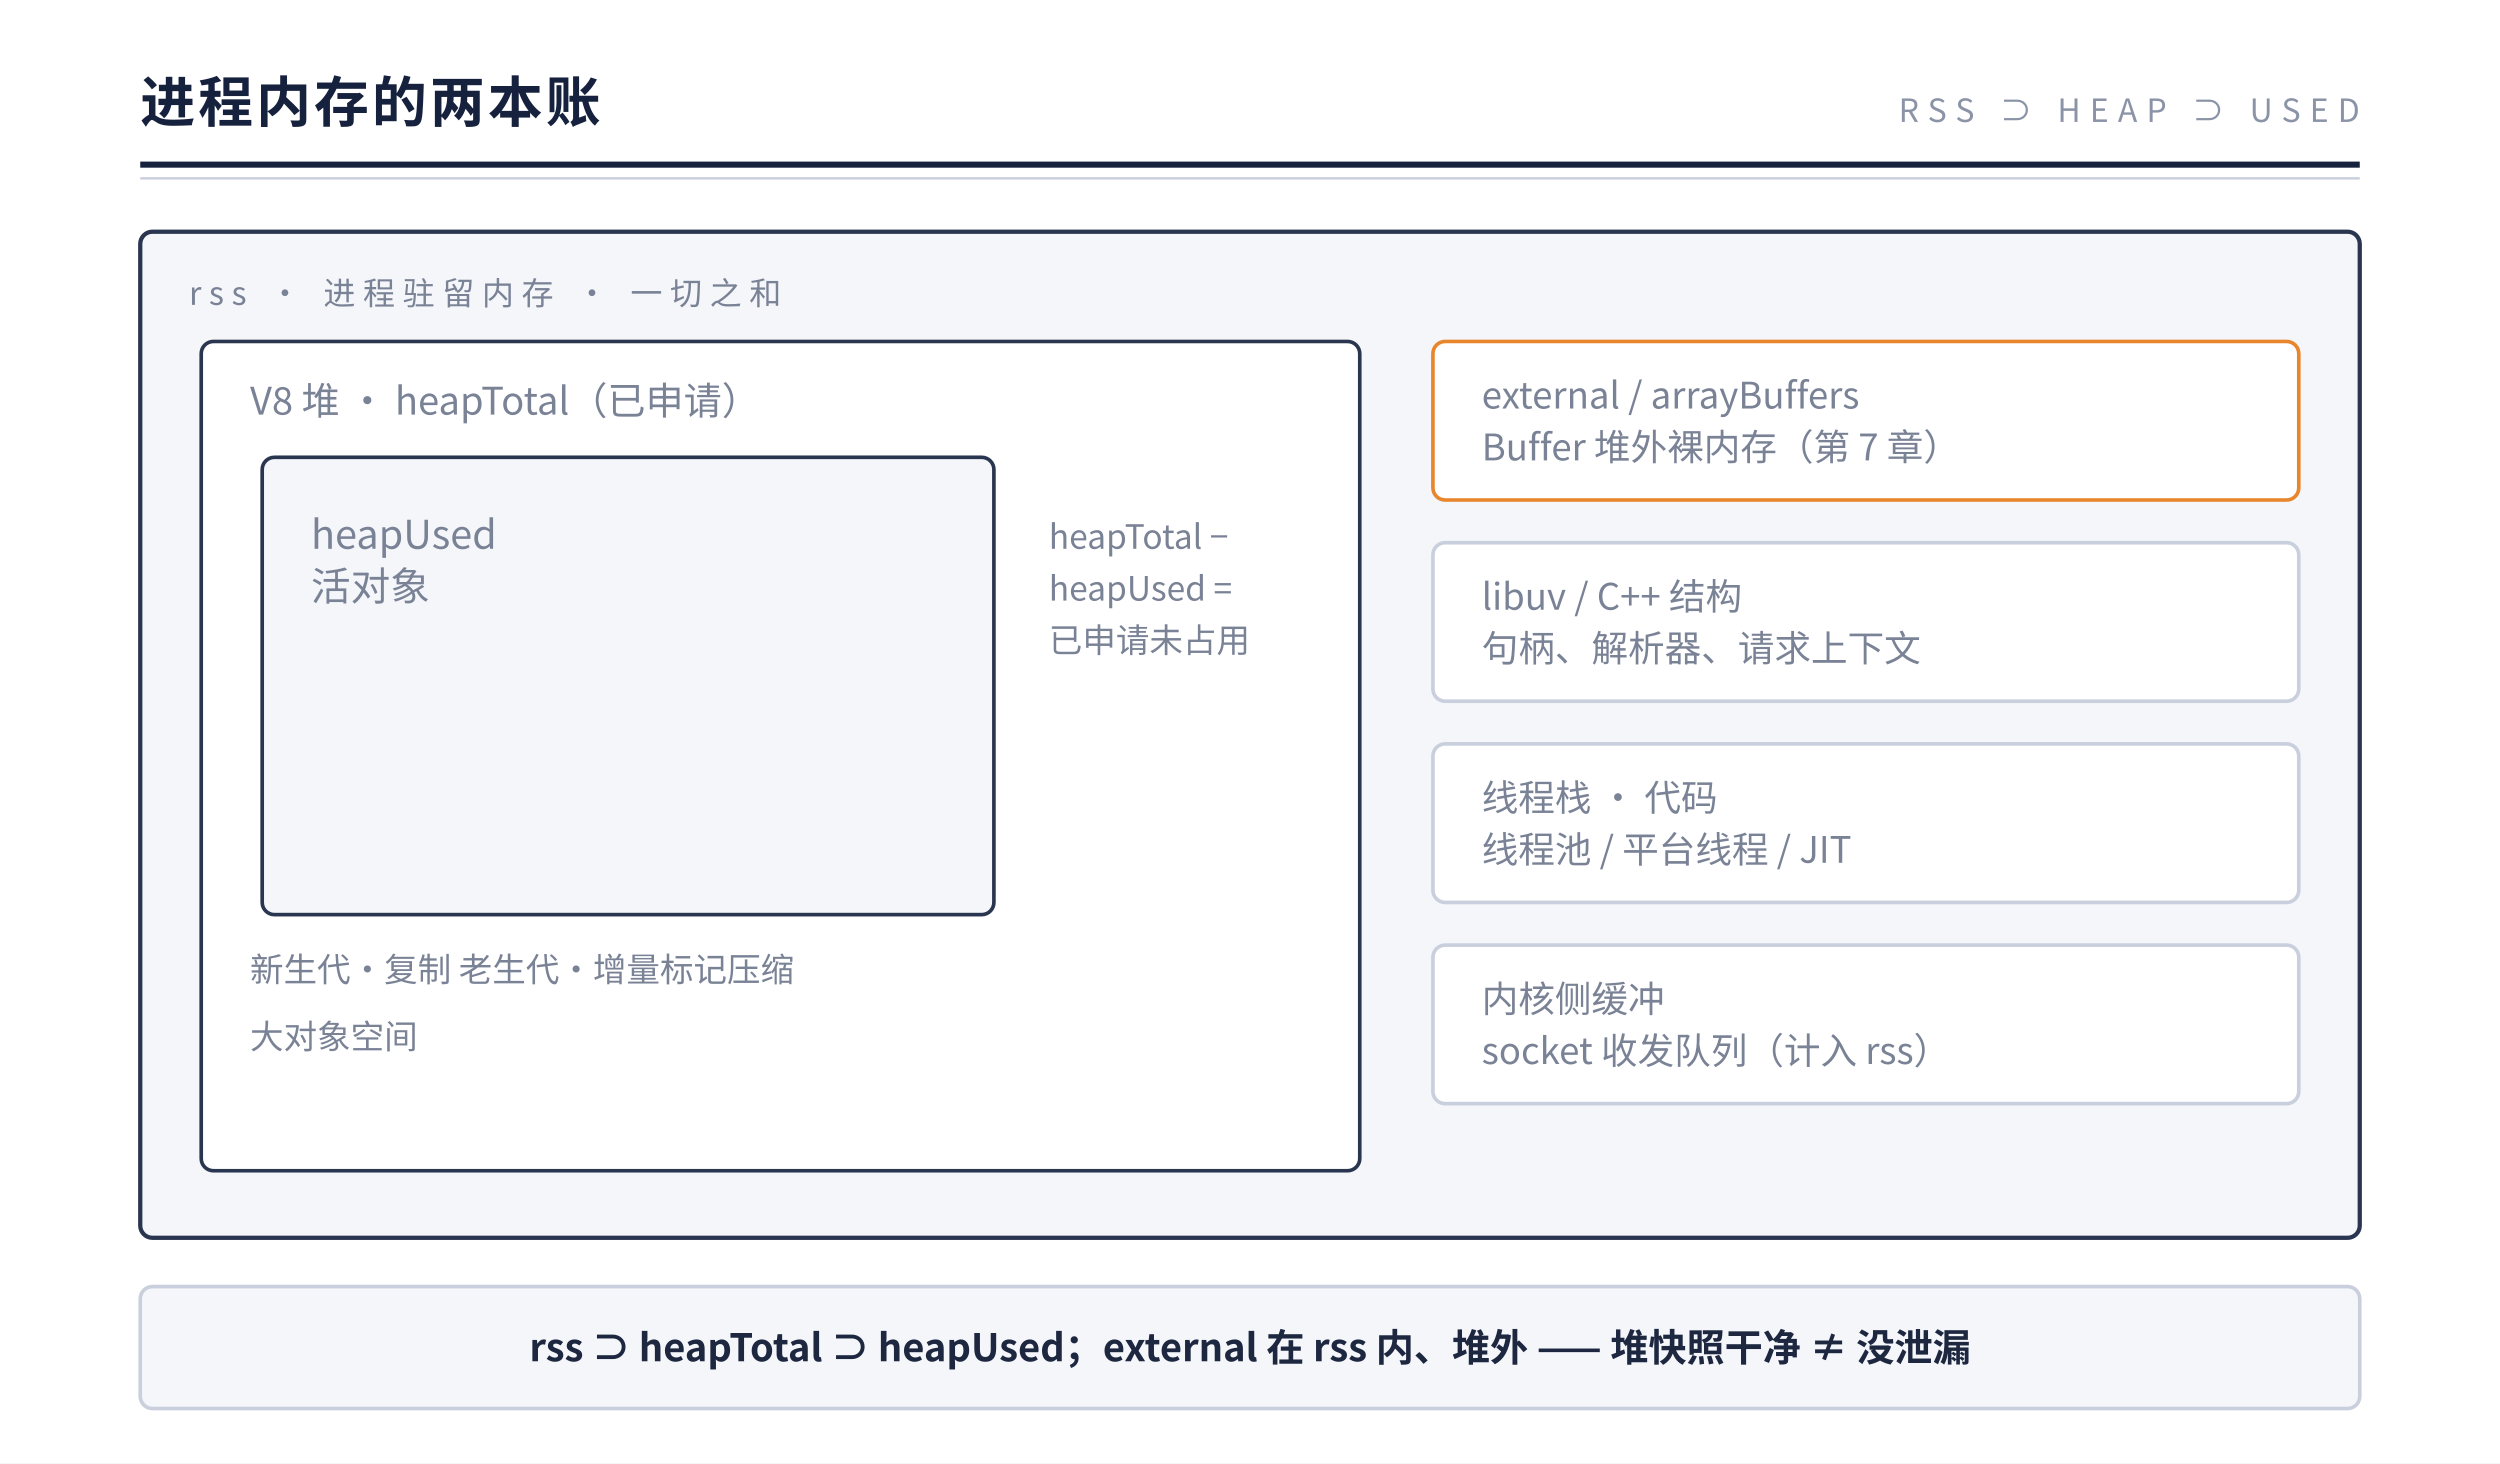
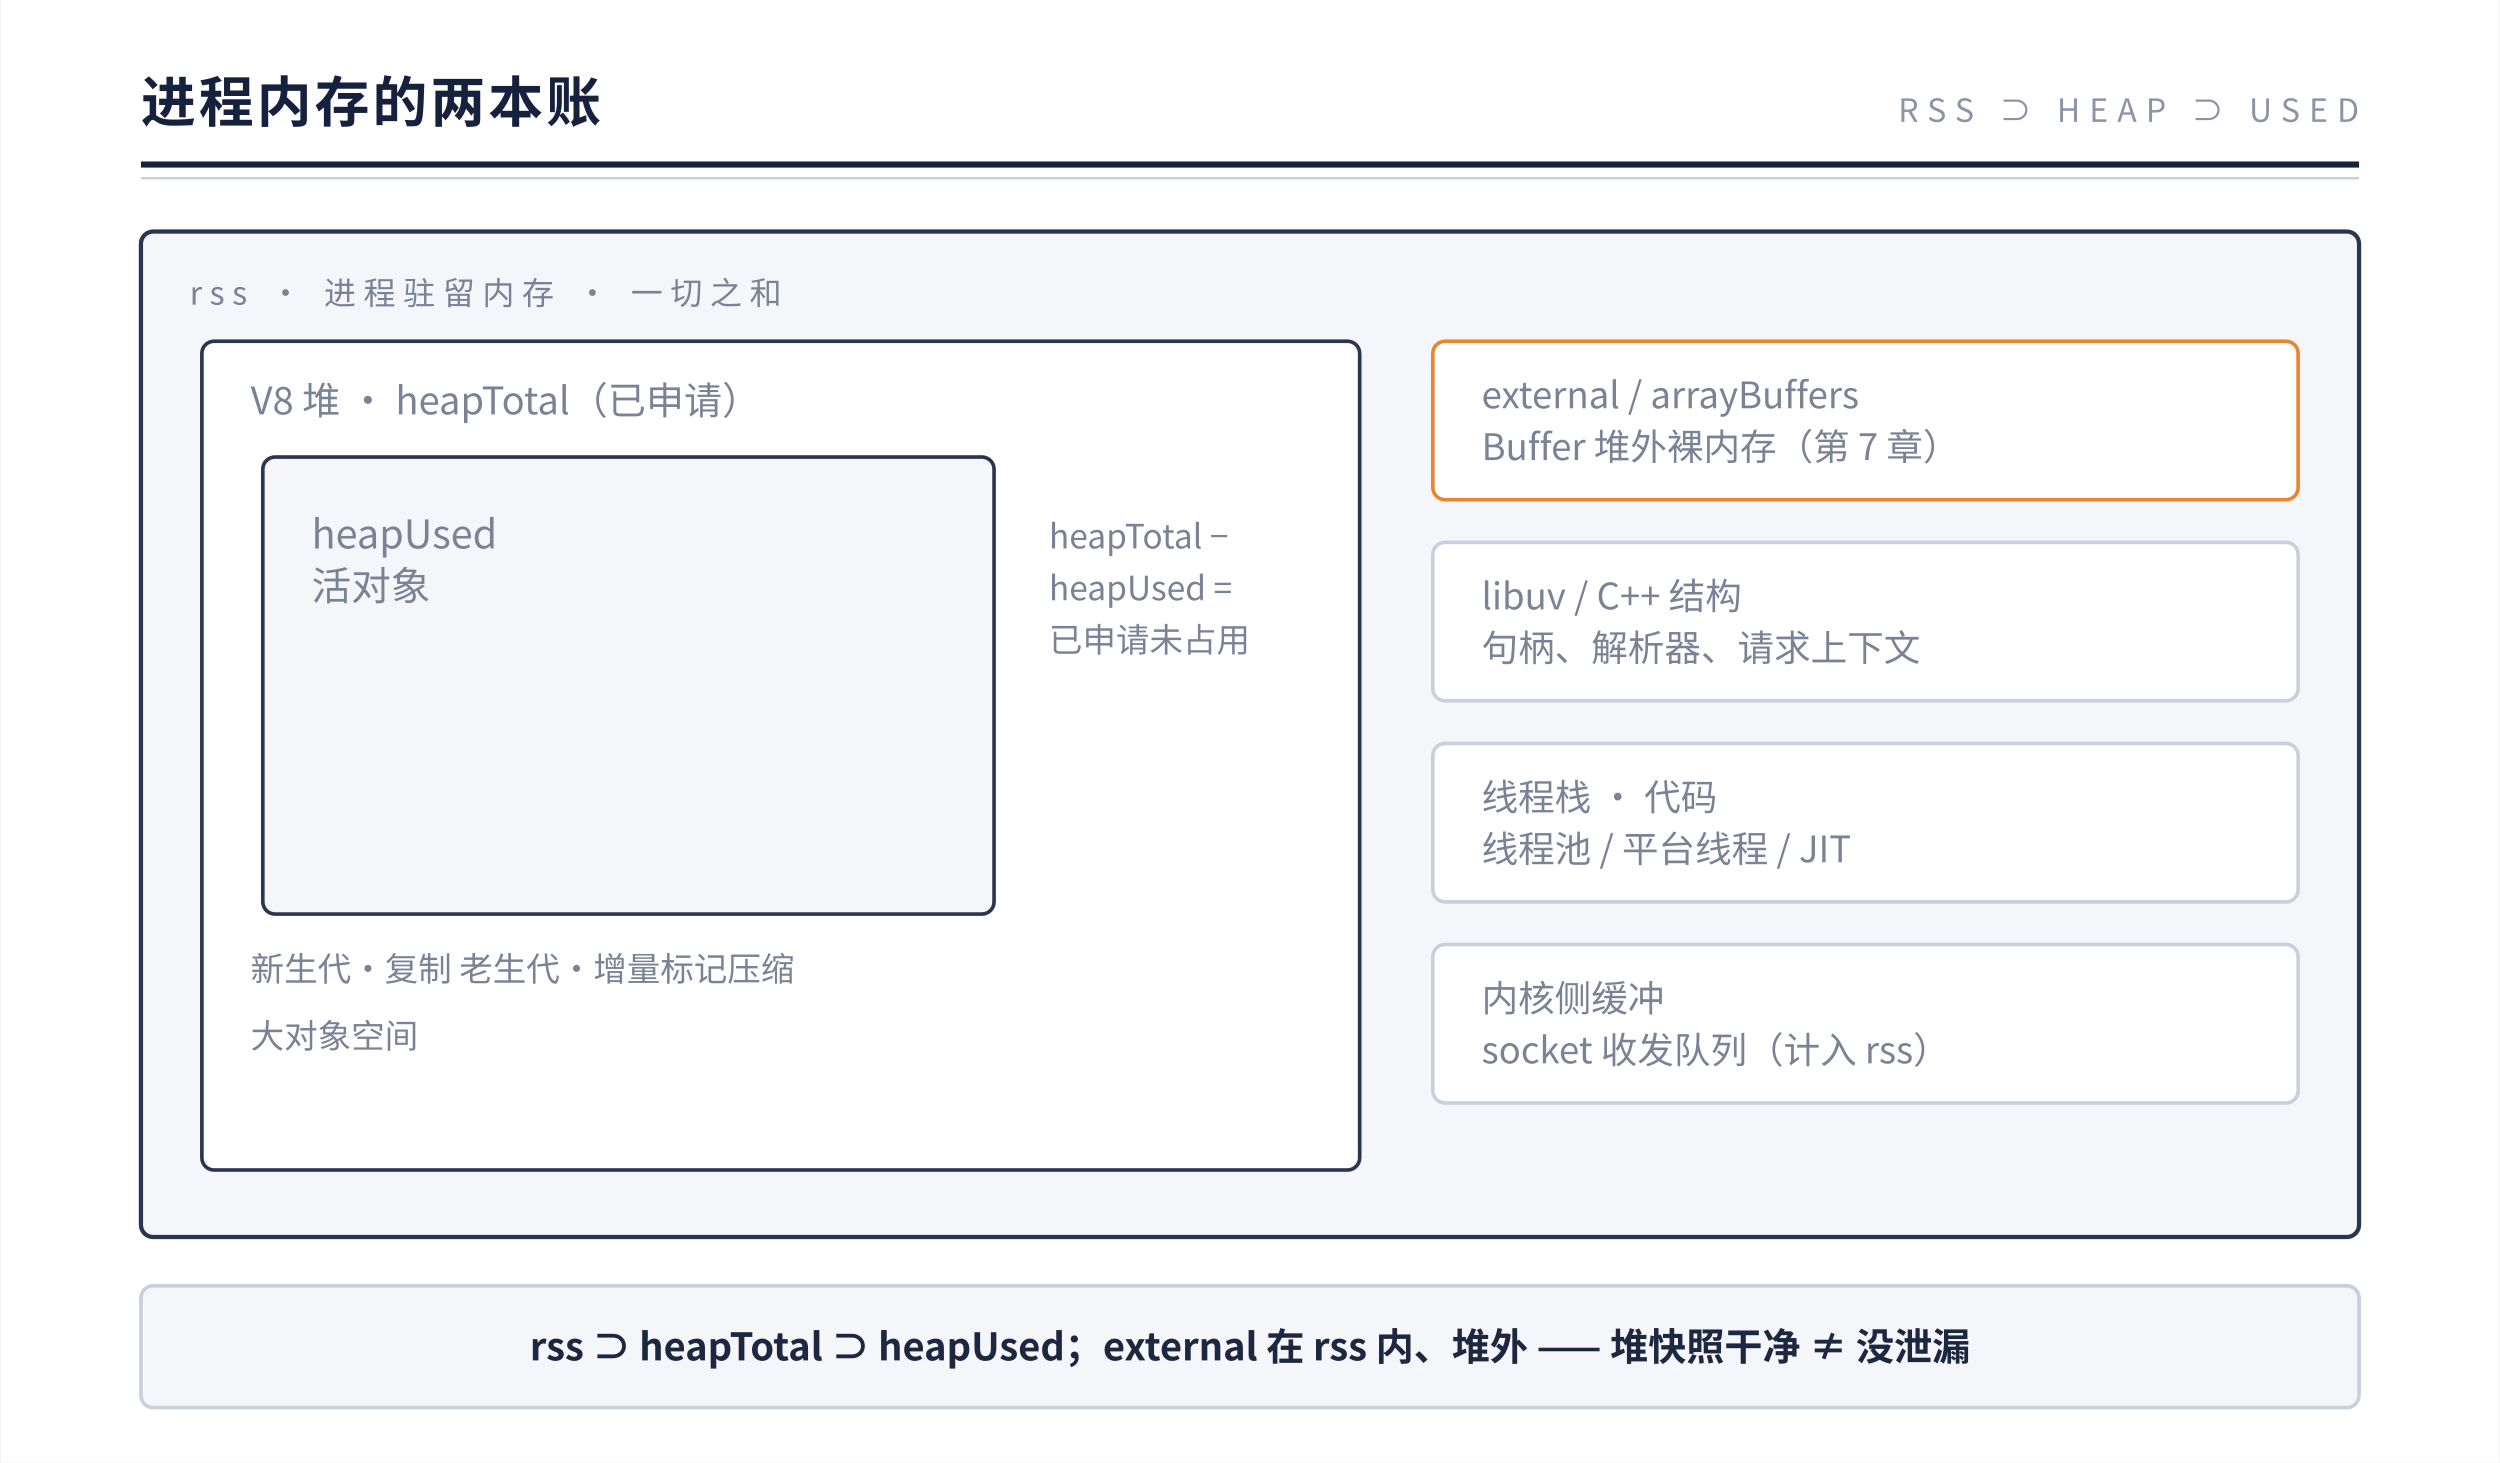
- <svg xmlns="http://www.w3.org/2000/svg" width="820" height="480" viewBox="0 0 820 480" font-family="'Source Han Sans SC','Noto Sans CJK SC',sans-serif">
+ <svg xmlns="http://www.w3.org/2000/svg" viewBox="0 0 820 480" width="800" height="468" font-family="'Source Han Sans SC','Noto Sans CJK SC',sans-serif">
  <defs>
    <marker id="ar" markerWidth="10" markerHeight="10" refX="8" refY="4" orient="auto">
      <path d="M1,1 L8,4 L1,7" fill="none" stroke="#2a3550" stroke-width="1.5" />
    </marker>
    <marker id="ara" markerWidth="10" markerHeight="10" refX="8" refY="4" orient="auto">
      <path d="M1,1 L8,4 L1,7" fill="none" stroke="#e8862e" stroke-width="1.5" />
    </marker>
  </defs>
  <rect x="0" y="0" width="820" height="480" fill="#ffffff" />
  <text x="46" y="40" font-size="18" fill="#16213e" font-weight="800" letter-spacing="1">进程内存的两本账</text>
  <text x="774" y="40" text-anchor="end" font-size="10.5" fill="#8b93a7" letter-spacing="3">RSS ⊃ HEAP ⊃ USED</text>
  <line x1="46" y1="54" x2="774" y2="54" stroke="#16213e" stroke-width="2" />
  <line x1="46" y1="58.5" x2="774" y2="58.5" stroke="#c9cfdd" stroke-width="0.8" />
  <rect x="46" y="76" width="728" height="330" rx="4" fill="#f4f6fa" stroke="#2a3550" stroke-width="1.4" />
  <text x="62" y="100" font-size="10.5" fill="#7a8296" letter-spacing="2.5">rss · 进程驻留内存 · 一切之和</text>
  <rect x="66" y="112" width="380" height="272" rx="4" fill="#ffffff" stroke="#2a3550" stroke-width="1.2" />
  <text x="256.0" y="252.5" text-anchor="middle" font-size="12" fill="#1d2740" />
  <text x="82" y="136" font-size="12.5" fill="#7a8296">V8 堆 · heapTotal（已申请）</text>
  <rect x="86" y="150" width="240" height="150" rx="4" fill="#f4f6fa" stroke="#2a3550" stroke-width="1.2" />
  <text x="206.0" y="229.5" text-anchor="middle" font-size="12" fill="#1d2740" />
  <text x="102" y="180" font-size="13" fill="#7a8296">heapUsed</text>
  <text x="102" y="197" font-size="13" fill="#7a8296">活对象</text>
  <text x="82" y="322" font-size="11" fill="#7a8296">新生代·复制  老生代·增量标记压缩</text>
  <text x="82" y="344" font-size="11" fill="#7a8296">大对象空间</text>
  <text x="344" y="180" font-size="11" fill="#7a8296">heapTotal −</text>
  <text x="344" y="197" font-size="11" fill="#7a8296">heapUsed =</text>
  <text x="344" y="214" font-size="11" fill="#7a8296">已申请未占用</text>
  <rect x="470" y="112" width="284" height="52" rx="4" fill="#ffffff" stroke="#e8862e" stroke-width="1.2" />
  <text x="612.0" y="142.5" text-anchor="middle" font-size="12" fill="#1d2740" />
  <text x="486" y="134" font-size="12" fill="#7a8296">external / arrayBuffers</text>
  <text x="486" y="151" font-size="12" fill="#7a8296">Buffer 堆外裸内存（第 7 章）</text>
  <rect x="470" y="178" width="284" height="52" rx="4" fill="#ffffff" stroke="#c9cfdd" stroke-width="1.2" />
  <text x="612.0" y="208.5" text-anchor="middle" font-size="12" fill="#1d2740" />
  <text x="486" y="200" font-size="12" fill="#7a8296">libuv / C++ 结构</text>
  <text x="486" y="217" font-size="12" fill="#7a8296">句柄、解析器、请求上下文</text>
  <rect x="470" y="244" width="284" height="52" rx="4" fill="#ffffff" stroke="#c9cfdd" stroke-width="1.2" />
  <text x="612.0" y="274.5" text-anchor="middle" font-size="12" fill="#1d2740" />
  <text x="486" y="266" font-size="12" fill="#7a8296">线程栈 · 代码</text>
  <text x="486" y="283" font-size="12" fill="#7a8296">线程池 / 平台线程 / JIT</text>
  <rect x="470" y="310" width="284" height="52" rx="4" fill="#ffffff" stroke="#c9cfdd" stroke-width="1.2" />
  <text x="612.0" y="340.5" text-anchor="middle" font-size="12" fill="#1d2740" />
  <text x="486" y="332" font-size="12" fill="#7a8296">内核侧缓冲</text>
  <text x="486" y="349" font-size="12" fill="#7a8296">socket 收发队列（计入 rss）</text>
  <rect x="46" y="422" width="728" height="40" rx="4" fill="#f4f6fa" stroke="#c9cfdd" stroke-width="1.2" />
  <text x="410.0" y="446.5" text-anchor="middle" font-size="12.5" fill="#1d2740" font-weight="700">rss ⊃ heapTotal ⊃ heapUsed；external 在 rss 内、堆外 —— 堆快照干净 ≠ 没泄漏</text>
</svg>
